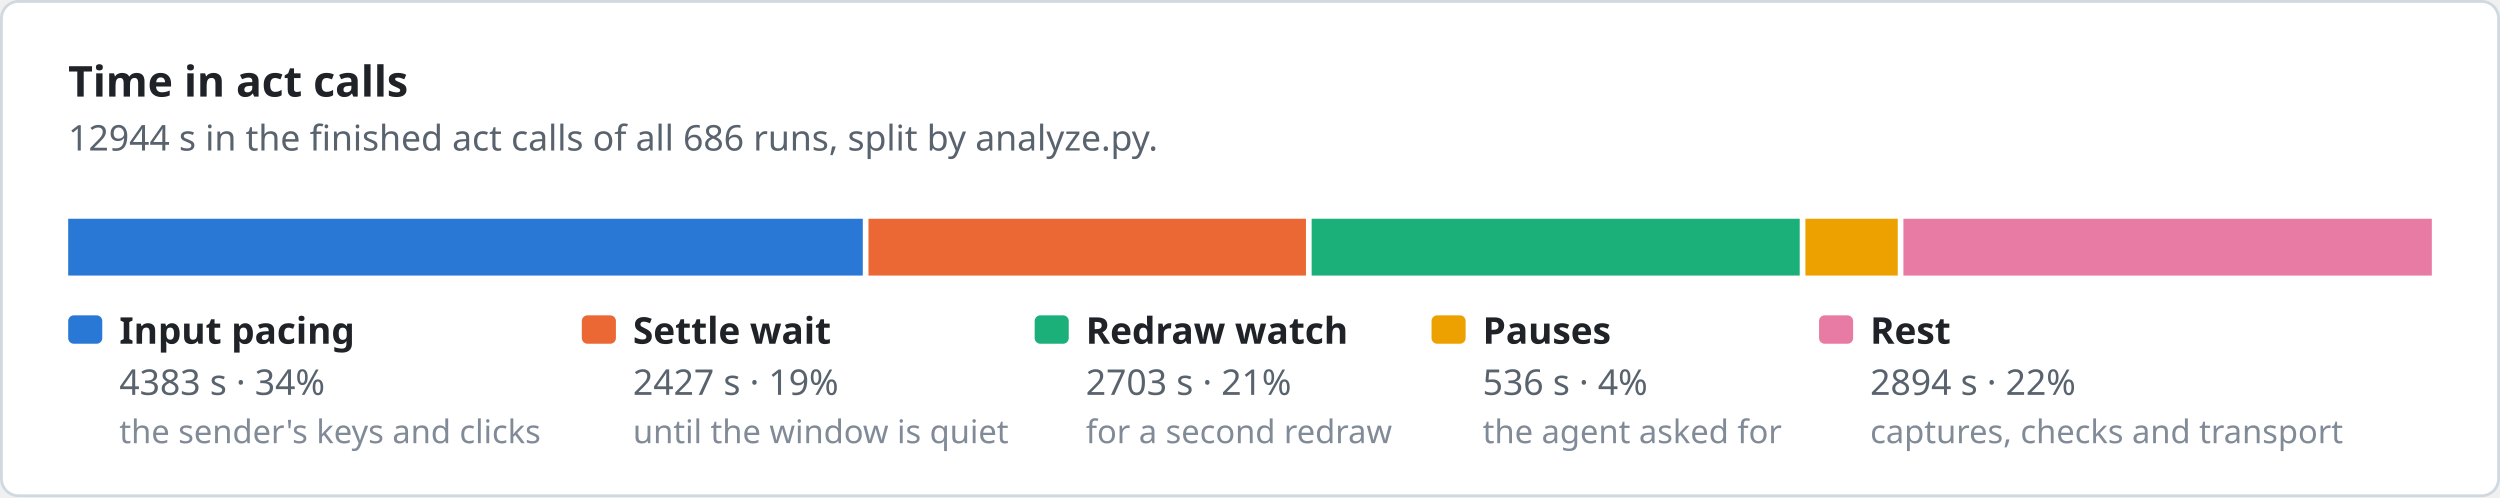
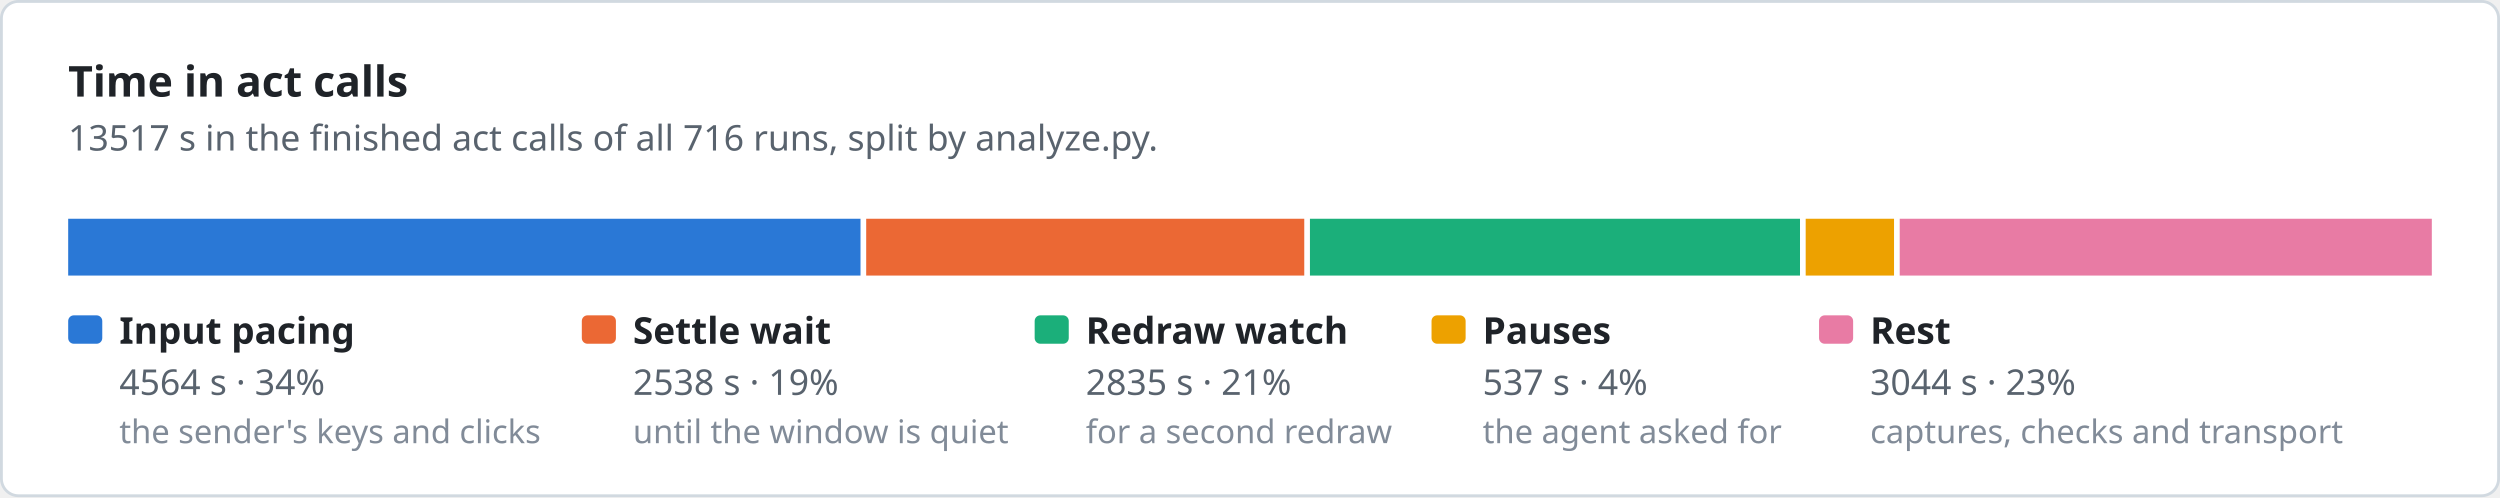
- <svg xmlns="http://www.w3.org/2000/svg" width="880" height="175" viewBox="0 0 880 175" role="img" aria-label="Time in finished act calls: Input pacing 4383 s, Settle wait 2427 s, Redraw watch 2703 s, Pauses 536 s, Rest 2894 s">
+ <svg xmlns="http://www.w3.org/2000/svg" width="880" height="175" viewBox="0 0 880 175" role="img" aria-label="Time in finished act calls: Input pacing 4564 s, Settle wait 2538 s, Redraw watch 2835 s, Pauses 537 s, Rest 3044 s">
  <style>text{font-family:-apple-system, BlinkMacSystemFont, "Segoe UI", "Noto Sans", Helvetica, Arial, sans-serif;font-variant-numeric:tabular-nums}.t{fill:#1f2328}.t2{fill:#59636e}.m{fill:#818b98}.bg{fill:#ffffff;stroke:#d1d9e0}.grid{stroke:#eff2f5;stroke-width:1}.axis{stroke:#d1d9e0;stroke-width:1}.tools{fill:#2a78d6}.out{fill:#c8d1da}.dot{fill:#424a53;stroke:#ffffff;stroke-width:1.5}.miss{fill:#ffffff;stroke:#d1242f;stroke-width:1.75}.pass{fill:#1a7f37}.fail{fill:#ffffff;stroke:#d1242f;stroke-width:1.75}.cut{stroke:#ffffff;stroke-width:2}.s0{fill:#2a78d6}.s1{fill:#eb6834}.s2{fill:#1baf7a}.s3{fill:#eda100}.s4{fill:#e87ba4}.s5{fill:#008300}.s6{fill:#6250d6}.s7{fill:#e34948}</style>
  <rect x="0.5" y="0.5" width="879" height="174" rx="6" class="bg" />
  <text x="24" y="34" class="t" font-size="15" font-weight="600">Time in act calls</text>
-   <text x="24" y="53" class="t2" font-size="12.5">12944 s in the finished act calls of all 686 runs, split by analyze.py.</text>
-   <rect x="24" y="77" width="279.7" height="20" class="s0" />
-   <rect x="305.7" y="77" width="154" height="20" class="s1" />
-   <rect x="461.7" y="77" width="171.8" height="20" class="s2" />
-   <rect x="635.5" y="77" width="32.5" height="20" class="s3" />
-   <rect x="670" y="77" width="186" height="20" class="s4" />
+   <text x="24" y="53" class="t2" font-size="12.5">13517 s in the finished act calls of all 716 runs, split by analyze.py.</text>
+   <rect x="24" y="77" width="278.9" height="20" class="s0" />
+   <rect x="304.9" y="77" width="154.2" height="20" class="s1" />
+   <rect x="461.1" y="77" width="172.5" height="20" class="s2" />
+   <rect x="635.6" y="77" width="31.1" height="20" class="s3" />
+   <rect x="668.7" y="77" width="187.3" height="20" class="s4" />
  <rect x="24" y="111" width="12" height="10" class="s0" rx="2" />
  <text x="42" y="121" class="t" font-size="13" font-weight="600">Input pacing</text>
-   <text x="42" y="139" class="t2" font-size="12.5">4383 s · 34%</text>
+   <text x="42" y="139" class="t2" font-size="12.5">4564 s · 34%</text>
  <text x="42" y="156" class="m" font-size="11.5">the sender's keys and clicks</text>
  <rect x="204.8" y="111" width="12" height="10" class="s1" rx="2" />
  <text x="222.8" y="121" class="t" font-size="13" font-weight="600">Settle wait</text>
-   <text x="222.8" y="139" class="t2" font-size="12.5">2427 s · 19%</text>
+   <text x="222.8" y="139" class="t2" font-size="12.5">2538 s · 19%</text>
  <text x="222.8" y="156" class="m" font-size="11.5">until the window is quiet</text>
  <rect x="364.2" y="111" width="12" height="10" class="s2" rx="2" />
  <text x="382.2" y="121" class="t" font-size="13" font-weight="600">Redraw watch</text>
-   <text x="382.2" y="139" class="t2" font-size="12.5">2703 s · 21%</text>
+   <text x="382.2" y="139" class="t2" font-size="12.5">2835 s · 21%</text>
  <text x="382.2" y="156" class="m" font-size="11.5">for a second redraw</text>
  <rect x="503.9" y="111" width="12" height="10" class="s3" rx="2" />
  <text x="521.9" y="121" class="t" font-size="13" font-weight="600">Pauses</text>
-   <text x="521.9" y="139" class="t2" font-size="12.5">536 s · 4%</text>
+   <text x="521.9" y="139" class="t2" font-size="12.5">537 s · 4%</text>
  <text x="521.9" y="156" class="m" font-size="11.5">the agent asked for</text>
  <rect x="640.3" y="111" width="12" height="10" class="s4" rx="2" />
  <text x="658.3" y="121" class="t" font-size="13" font-weight="600">Rest</text>
-   <text x="658.3" y="139" class="t2" font-size="12.5">2894 s · 22%</text>
+   <text x="658.3" y="139" class="t2" font-size="12.5">3044 s · 23%</text>
  <text x="658.3" y="156" class="m" font-size="11.5">captures, checks and transport</text>
</svg>
